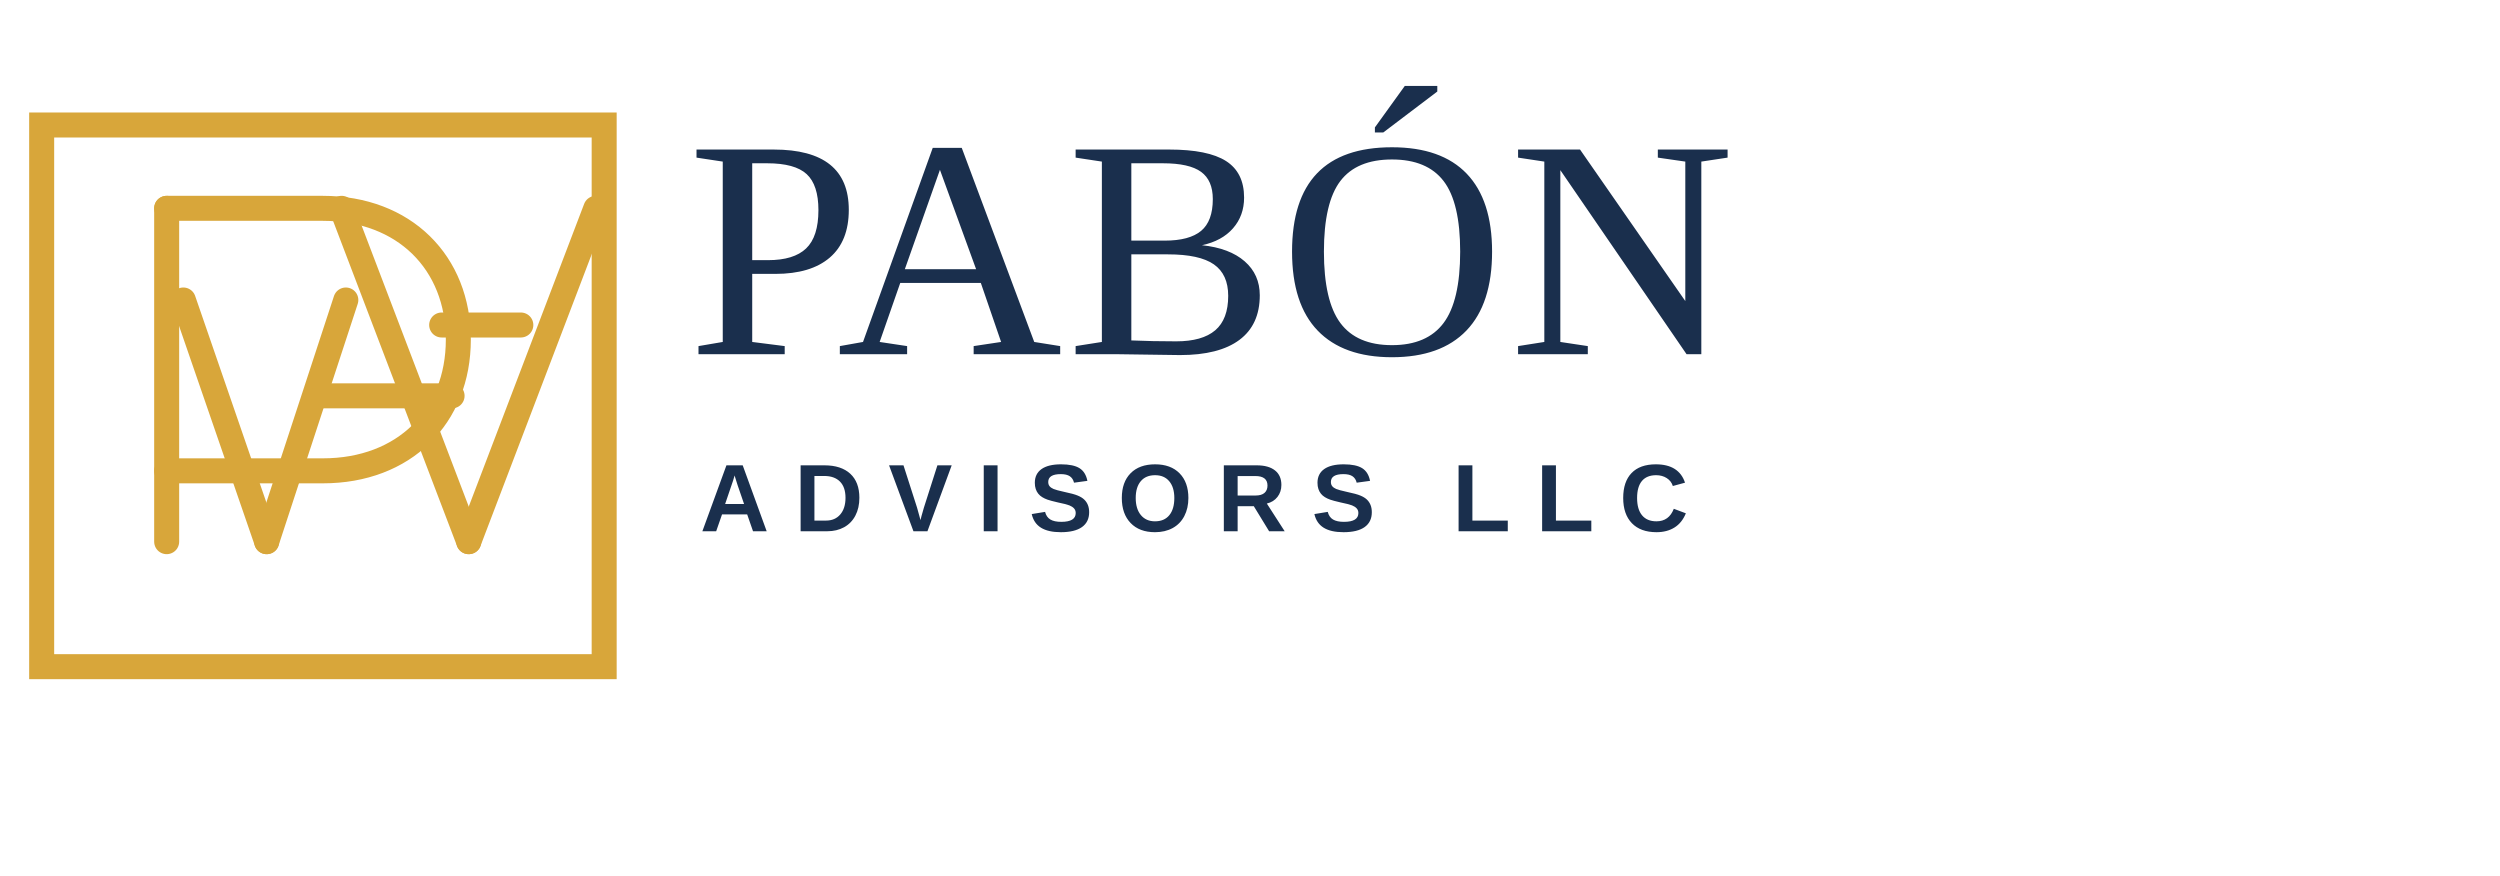
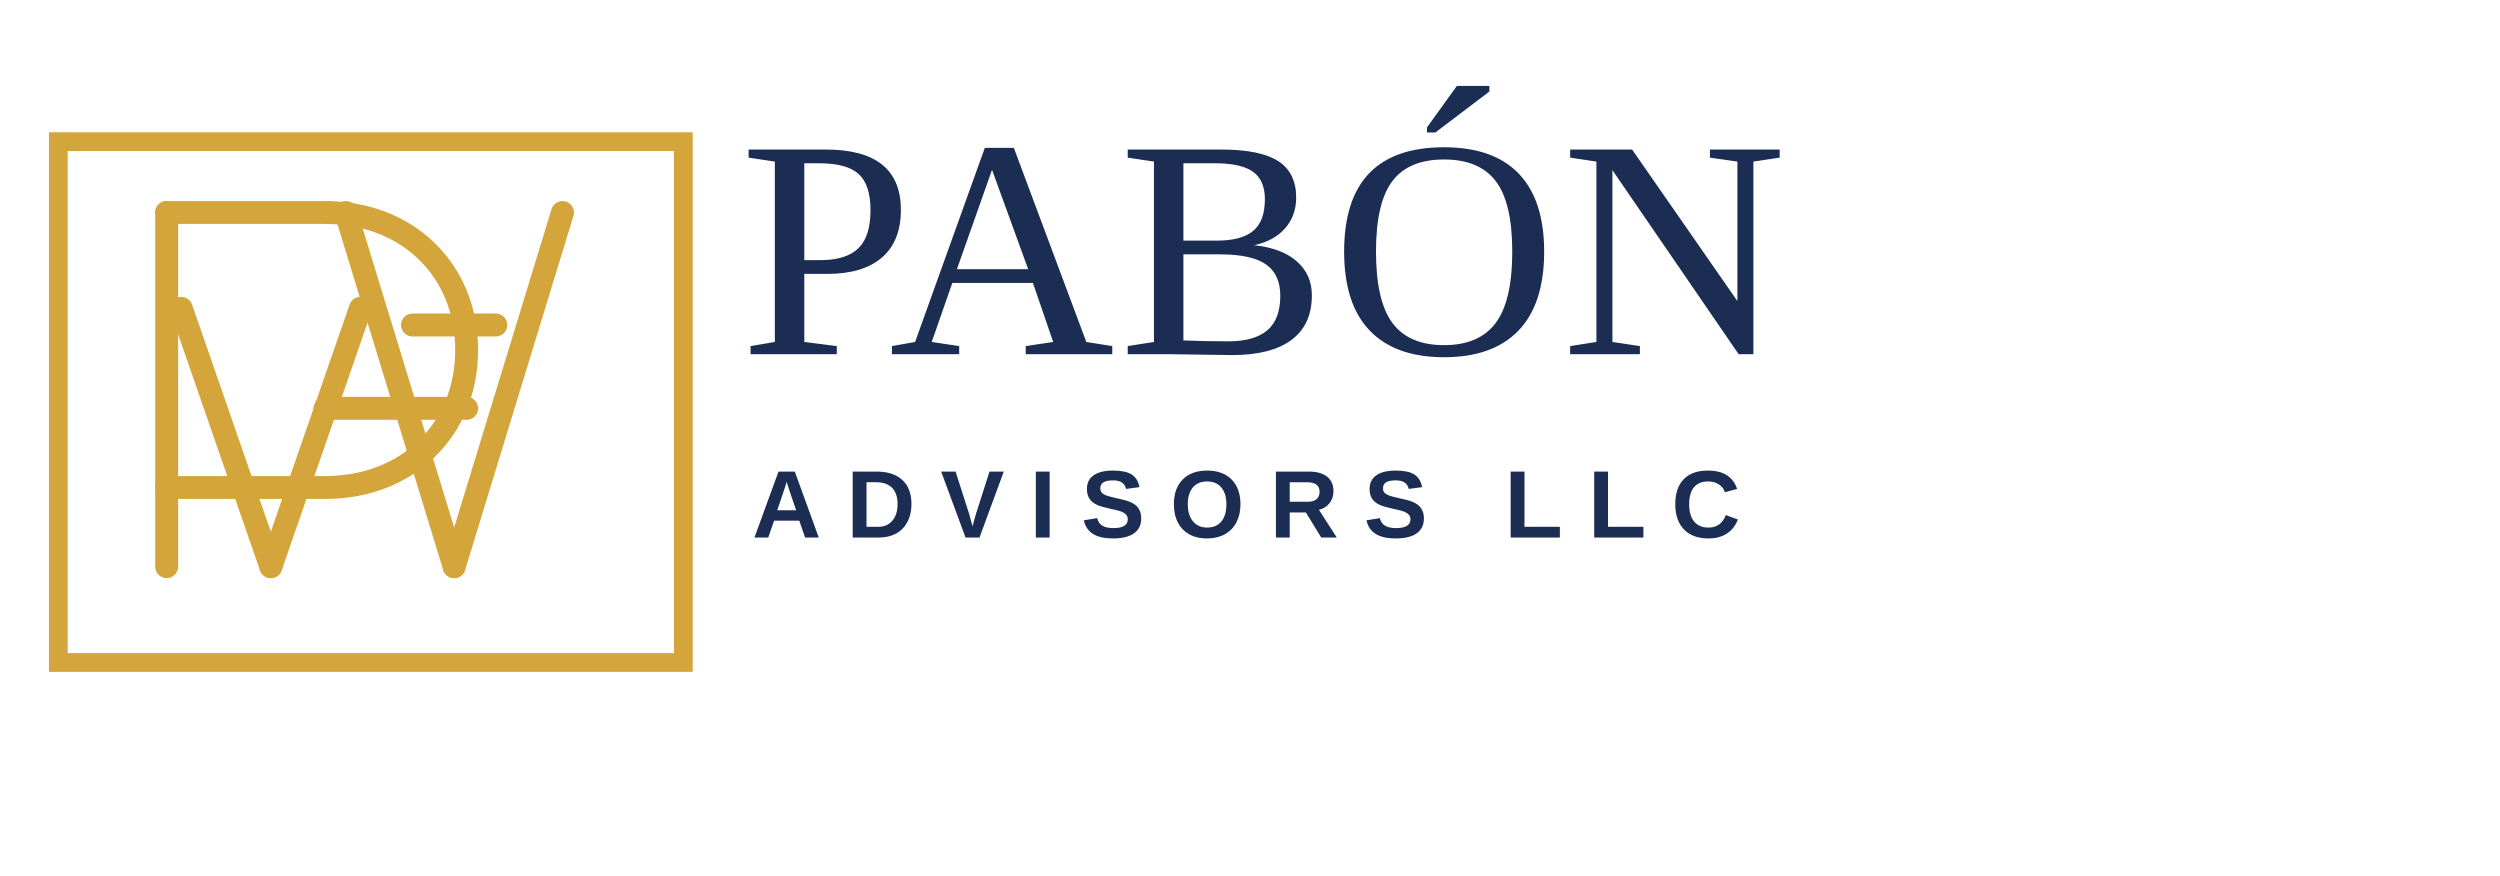
<svg xmlns="http://www.w3.org/2000/svg" viewBox="0 0 1200 420" role="img" aria-labelledby="title desc">
-   <g transform="translate(20,30)">
-     <rect x="0" y="30" width="270" height="260" rx="0" fill="none" stroke="#d8a63a" stroke-width="12" />
-     <g fill="none" stroke="#d8a63a" stroke-linecap="round" stroke-linejoin="round" stroke-width="12">
-       <path d="M60 70V230" />
-       <path d="M60 70H135C174 70 200 96 200 133C200 170 174 196 135 196H60" />
-       <path d="M68 114L108 230" />
-       <path d="M108 230L146 114" />
-       <path d="M135 160H197" />
-       <path d="M144 70L205 230" />
-       <path d="M205 230L266 70" />
-       <path d="M230 126H192" />
+   <g transform="translate(0,0)">
+     <g transform="translate(28,40)">
+       <rect x="0" y="28" width="300" height="250" fill="none" stroke="#d4a53a" stroke-width="9" />
+       <g fill="none" stroke="#d4a53a" stroke-linecap="round" stroke-linejoin="round" stroke-width="11">
+         <path d="M52 62V232" />
+         <path d="M52 62H128C168 62 196 90 196 128C196 166 168 194 128 194H52" />
+         <path d="M59 108L102 232" />
+         <path d="M102 232L145 108" />
+         <path d="M128 156H196" />
+         <path d="M138 62L190 232" />
+         <path d="M190 232L242 62" />
+         <path d="M210 116H170" />
+       </g>
+     </g>
+     <g transform="translate(355,0)">
+       <text x="0" y="170" fill="#1b2d52" font-family="Georgia, 'Times New Roman', serif" font-size="150" font-weight="500" letter-spacing="2">PABÓN</text>
+       <text x="6" y="258" fill="#1b2d52" font-family="Arial, Helvetica, sans-serif" font-size="46" font-weight="600" letter-spacing="12">ADVISORS LLC</text>
    </g>
  </g>
-   <g transform="translate(330,0)">
-     <text x="0" y="170" fill="#1a2f4d" font-family="Georgia, 'Times New Roman', serif" font-size="150" font-weight="500" letter-spacing="2">PABÓN</text>
-     <text x="6" y="255" fill="#1a2f4d" font-family="Arial, Helvetica, sans-serif" font-size="46" font-weight="600" letter-spacing="12">ADVISORS LLC</text>
-   </g>
</svg>
